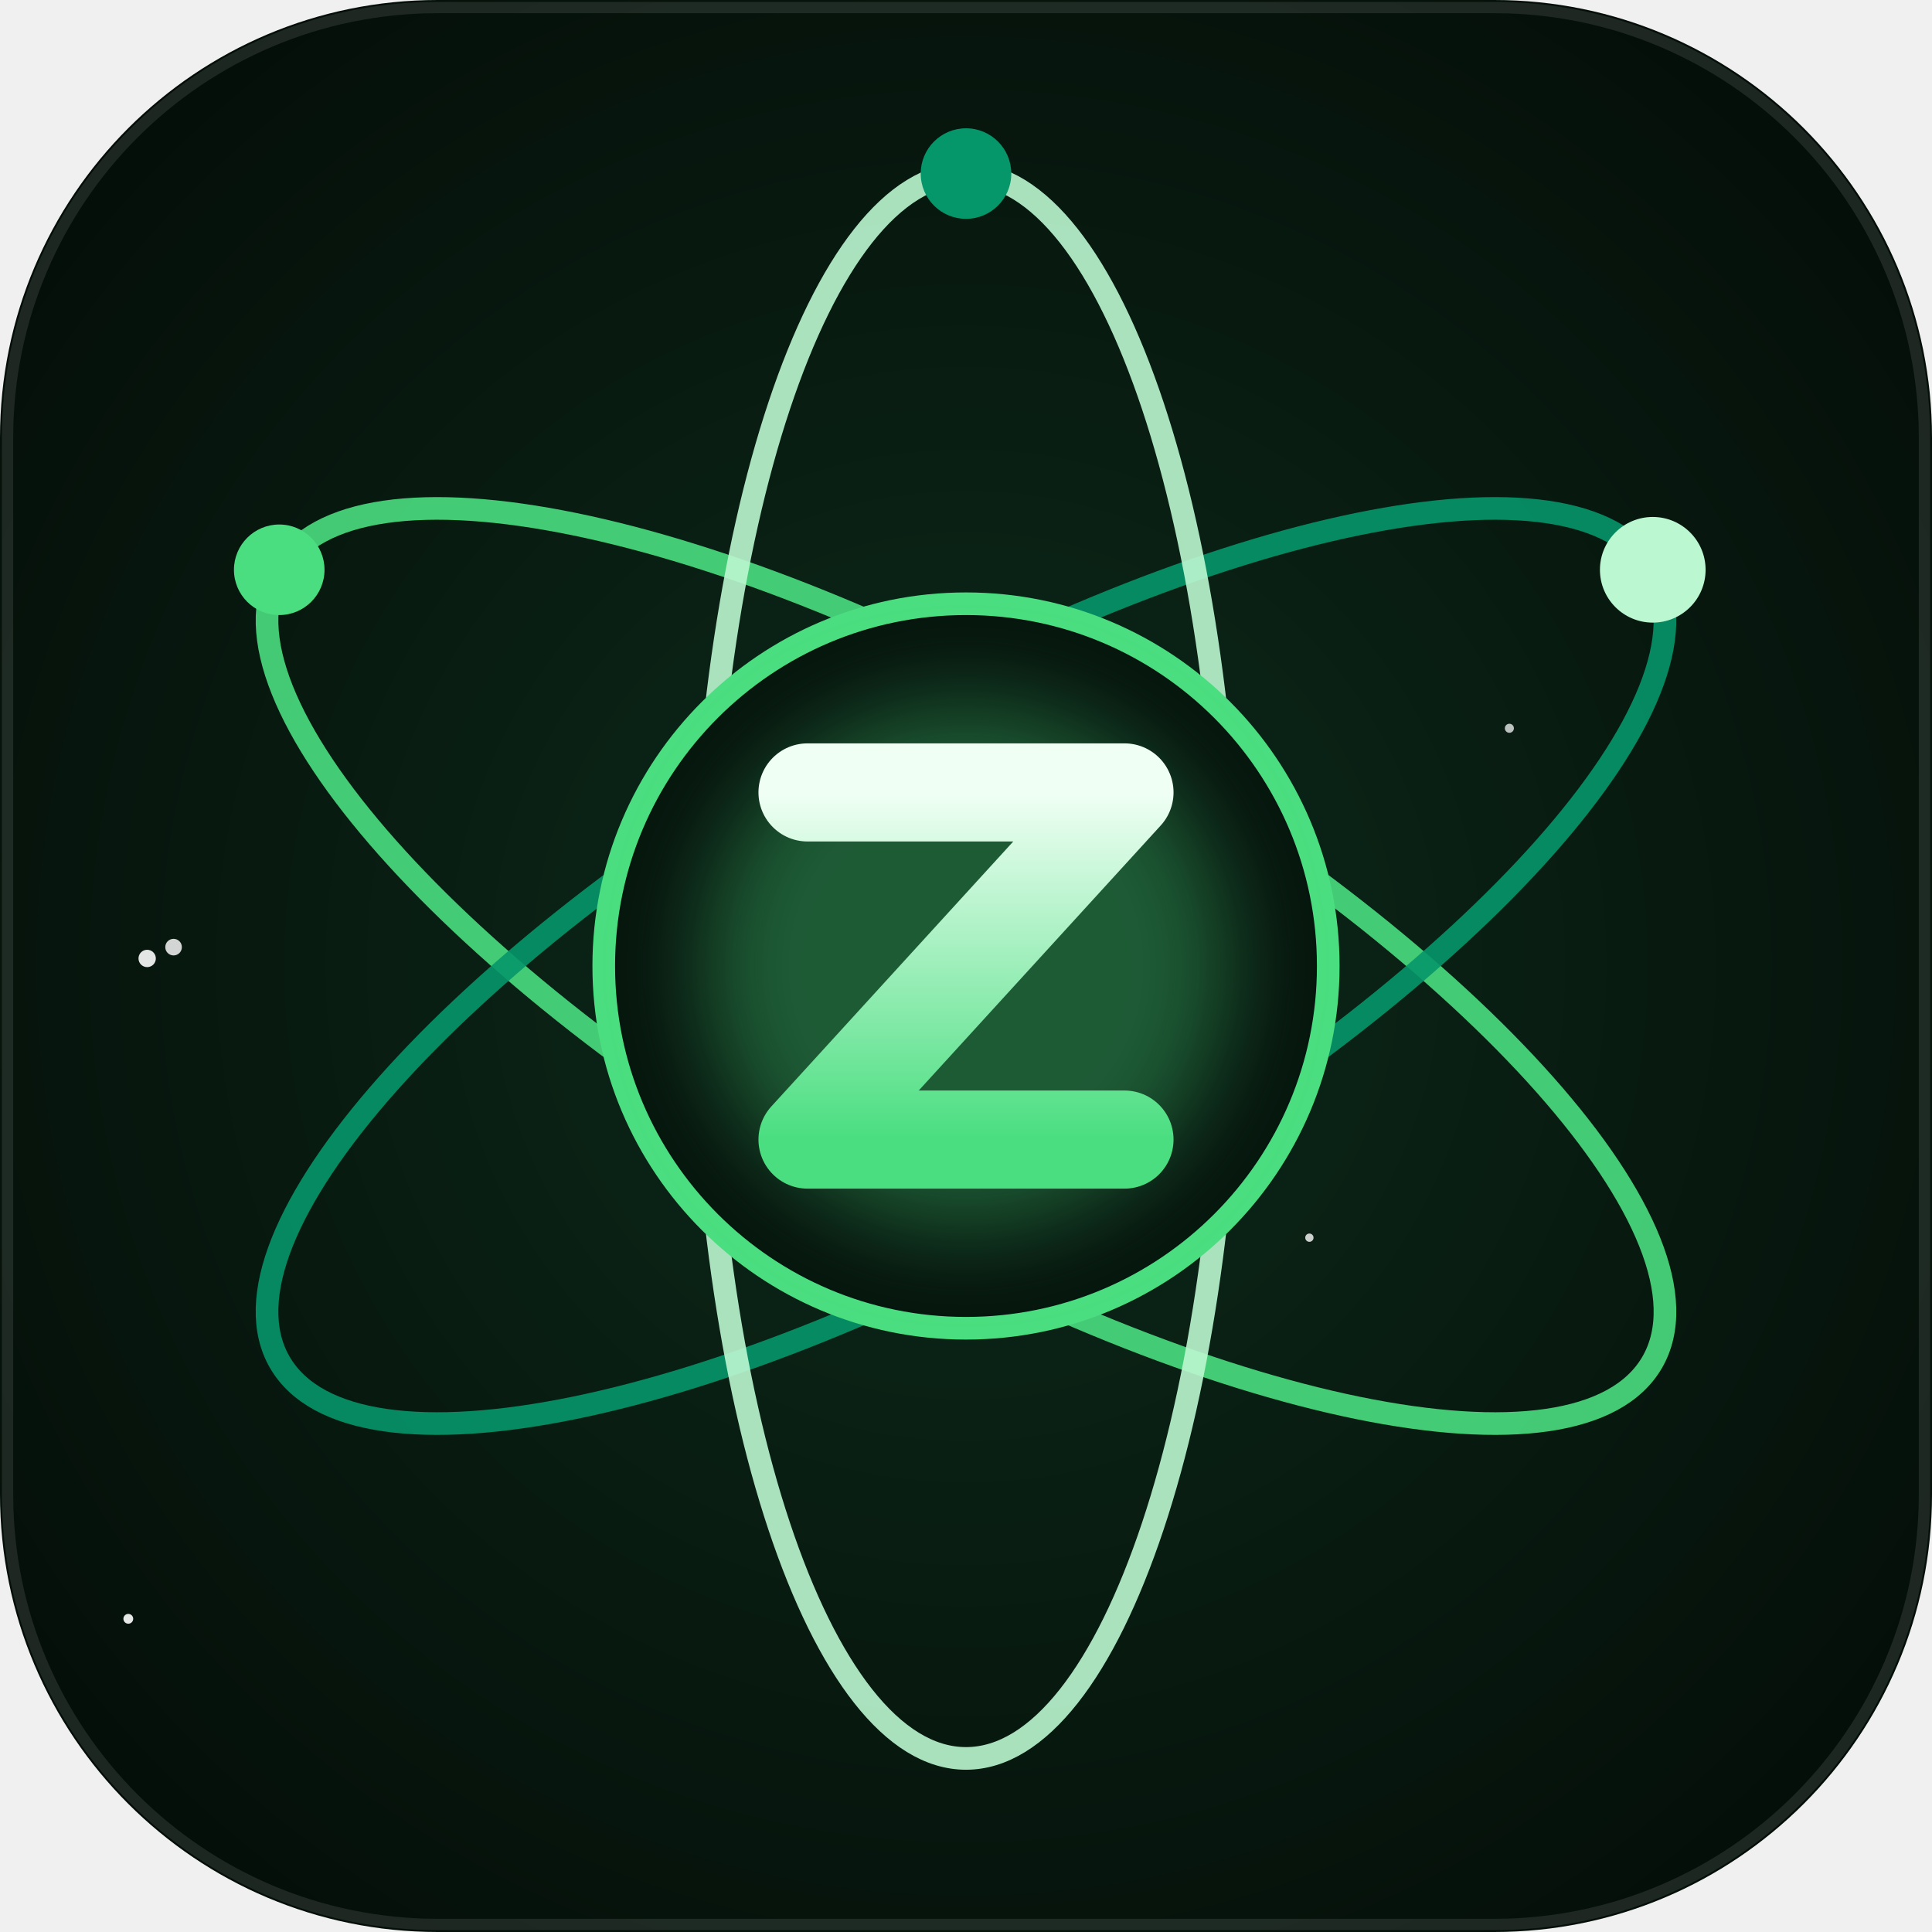
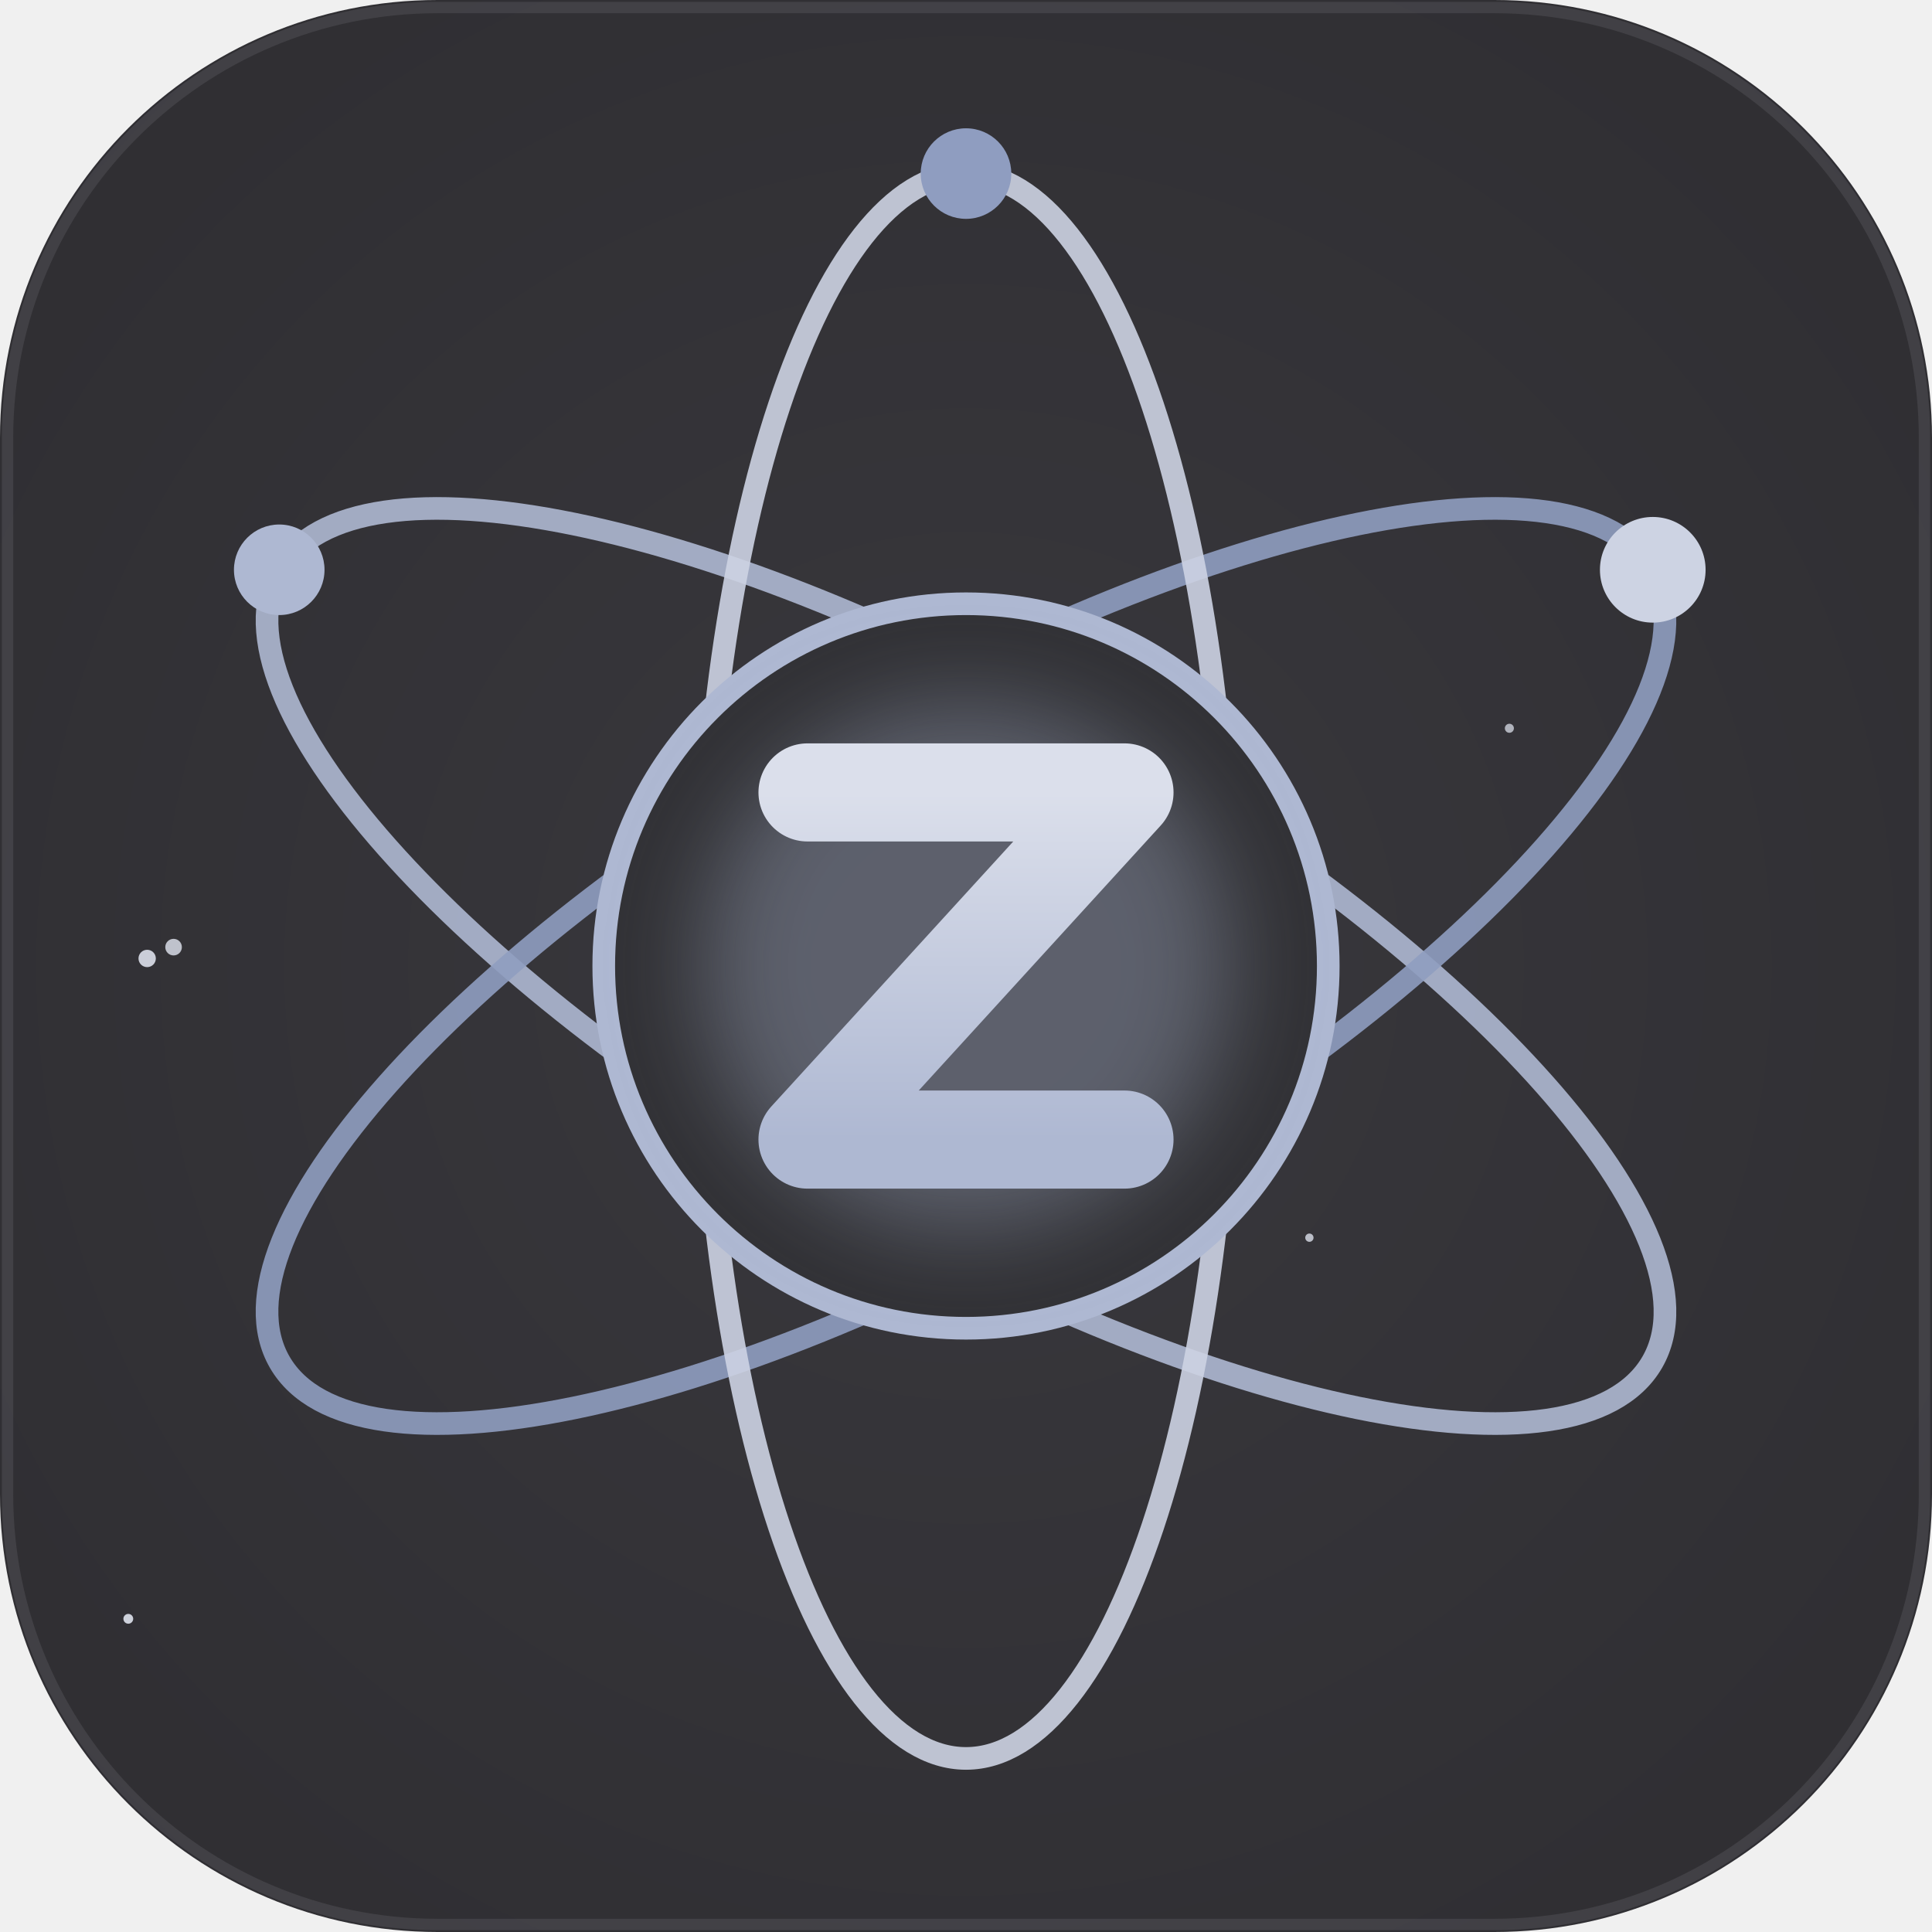
<svg xmlns="http://www.w3.org/2000/svg" viewBox="0 0 512 512">
  <defs>
    <clipPath id="c">
      <rect width="512" height="512" rx="116" />
    </clipPath>
    <radialGradient id="bg" cx="0.5" cy="0.5" r="0.7">
-       <stop offset="0" stop-color="#0d2b1b" />
-       <stop offset="1" stop-color="#030a06" />
+       <stop offset="0" stop-color="#39383d" />
+       <stop offset="1" stop-color="#2e2d31" />
    </radialGradient>
    <linearGradient id="z" x1="0" y1="0" x2="0" y2="1">
-       <stop offset="0" stop-color="#f0fff4" />
-       <stop offset="1" stop-color="#4ADE80" />
+       <stop offset="0" stop-color="#dbdfeb" />
+       <stop offset="1" stop-color="#aeb8d2" />
    </linearGradient>
    <filter id="g" x="-60%" y="-60%" width="220%" height="220%">
      <feGaussianBlur stdDeviation="12" />
    </filter>
  </defs>
  <g clip-path="url(#c)">
    <rect width="512" height="512" fill="url(#bg)" />
-     <circle cx="225" cy="200" r="1.3" fill="#fff" opacity="0.48" />
-     <circle cx="227" cy="325" r="2.3" fill="#fff" opacity="0.54" />
-     <circle cx="171" cy="226" r="2.2" fill="#fff" opacity="0.78" />
-     <circle cx="34" cy="429" r="1.3" fill="#fff" opacity="0.90" />
-     <circle cx="39" cy="254" r="2.3" fill="#fff" opacity="0.89" />
-     <circle cx="400" cy="193" r="1.2" fill="#fff" opacity="0.73" />
-     <circle cx="347" cy="328" r="1.1" fill="#fff" opacity="0.79" />
-     <circle cx="46" cy="251" r="2.2" fill="#fff" opacity="0.82" />
-     <ellipse cx="256" cy="256" rx="210" ry="70" fill="none" stroke="#4ADE80" stroke-width="6" opacity=".9" transform="rotate(30 256 256)" />
-     <ellipse cx="256" cy="256" rx="210" ry="70" fill="none" stroke="#059669" stroke-width="6" opacity=".9" transform="rotate(-30 256 256)" />
-     <ellipse cx="256" cy="256" rx="210" ry="70" fill="none" stroke="#BBF7D0" stroke-width="6" opacity=".9" transform="rotate(90 256 256)" />
-     <circle cx="256" cy="256" r="96" fill="#06150d" stroke="#4ADE80" stroke-width="6" />
-     <circle cx="256" cy="256" r="70" fill="#4ADE80" opacity=".35" filter="url(#g)" />
+     <circle cx="225" cy="200" r="1.3" fill="#dee2ed" opacity="0.48" />
+     <circle cx="227" cy="325" r="2.3" fill="#dee2ed" opacity="0.54" />
+     <circle cx="171" cy="226" r="2.2" fill="#dee2ed" opacity="0.78" />
+     <circle cx="34" cy="429" r="1.3" fill="#dee2ed" opacity="0.90" />
+     <circle cx="39" cy="254" r="2.3" fill="#dee2ed" opacity="0.89" />
+     <circle cx="400" cy="193" r="1.2" fill="#dee2ed" opacity="0.73" />
+     <circle cx="347" cy="328" r="1.1" fill="#dee2ed" opacity="0.79" />
+     <circle cx="46" cy="251" r="2.2" fill="#dee2ed" opacity="0.82" />
+     <ellipse cx="256" cy="256" rx="210" ry="70" fill="none" stroke="#aeb8d2" stroke-width="6" opacity=".9" transform="rotate(30 256 256)" />
+     <ellipse cx="256" cy="256" rx="210" ry="70" fill="none" stroke="#8f9dc0" stroke-width="6" opacity=".9" transform="rotate(-30 256 256)" />
+     <ellipse cx="256" cy="256" rx="210" ry="70" fill="none" stroke="#cdd3e3" stroke-width="6" opacity=".9" transform="rotate(90 256 256)" />
+     <circle cx="256" cy="256" r="96" fill="#313135" stroke="#aeb8d2" stroke-width="6" />
+     <circle cx="256" cy="256" r="70" fill="#aeb8d2" opacity=".35" filter="url(#g)" />
    <path d="M214 210 H298 L214 302 H298" fill="none" stroke="url(#z)" stroke-width="26" stroke-linecap="round" stroke-linejoin="round" />
-     <circle cx="438" cy="151" r="14" fill="#BBF7D0" />
-     <circle cx="74" cy="151" r="12" fill="#4ADE80" />
-     <circle cx="256" cy="46" r="12" fill="#059669" />
+     <circle cx="438" cy="151" r="14" fill="#cdd3e3" />
+     <circle cx="74" cy="151" r="12" fill="#aeb8d2" />
+     <circle cx="256" cy="46" r="12" fill="#8f9dc0" />
  </g>
-   <rect x="2" y="2" width="508" height="508" rx="114" fill="none" stroke="#fff" stroke-opacity="0.1" stroke-width="3" />
+   <rect x="2" y="2" width="508" height="508" rx="114" fill="none" stroke="#dee2ed" stroke-opacity="0.1" stroke-width="3" />
</svg>
